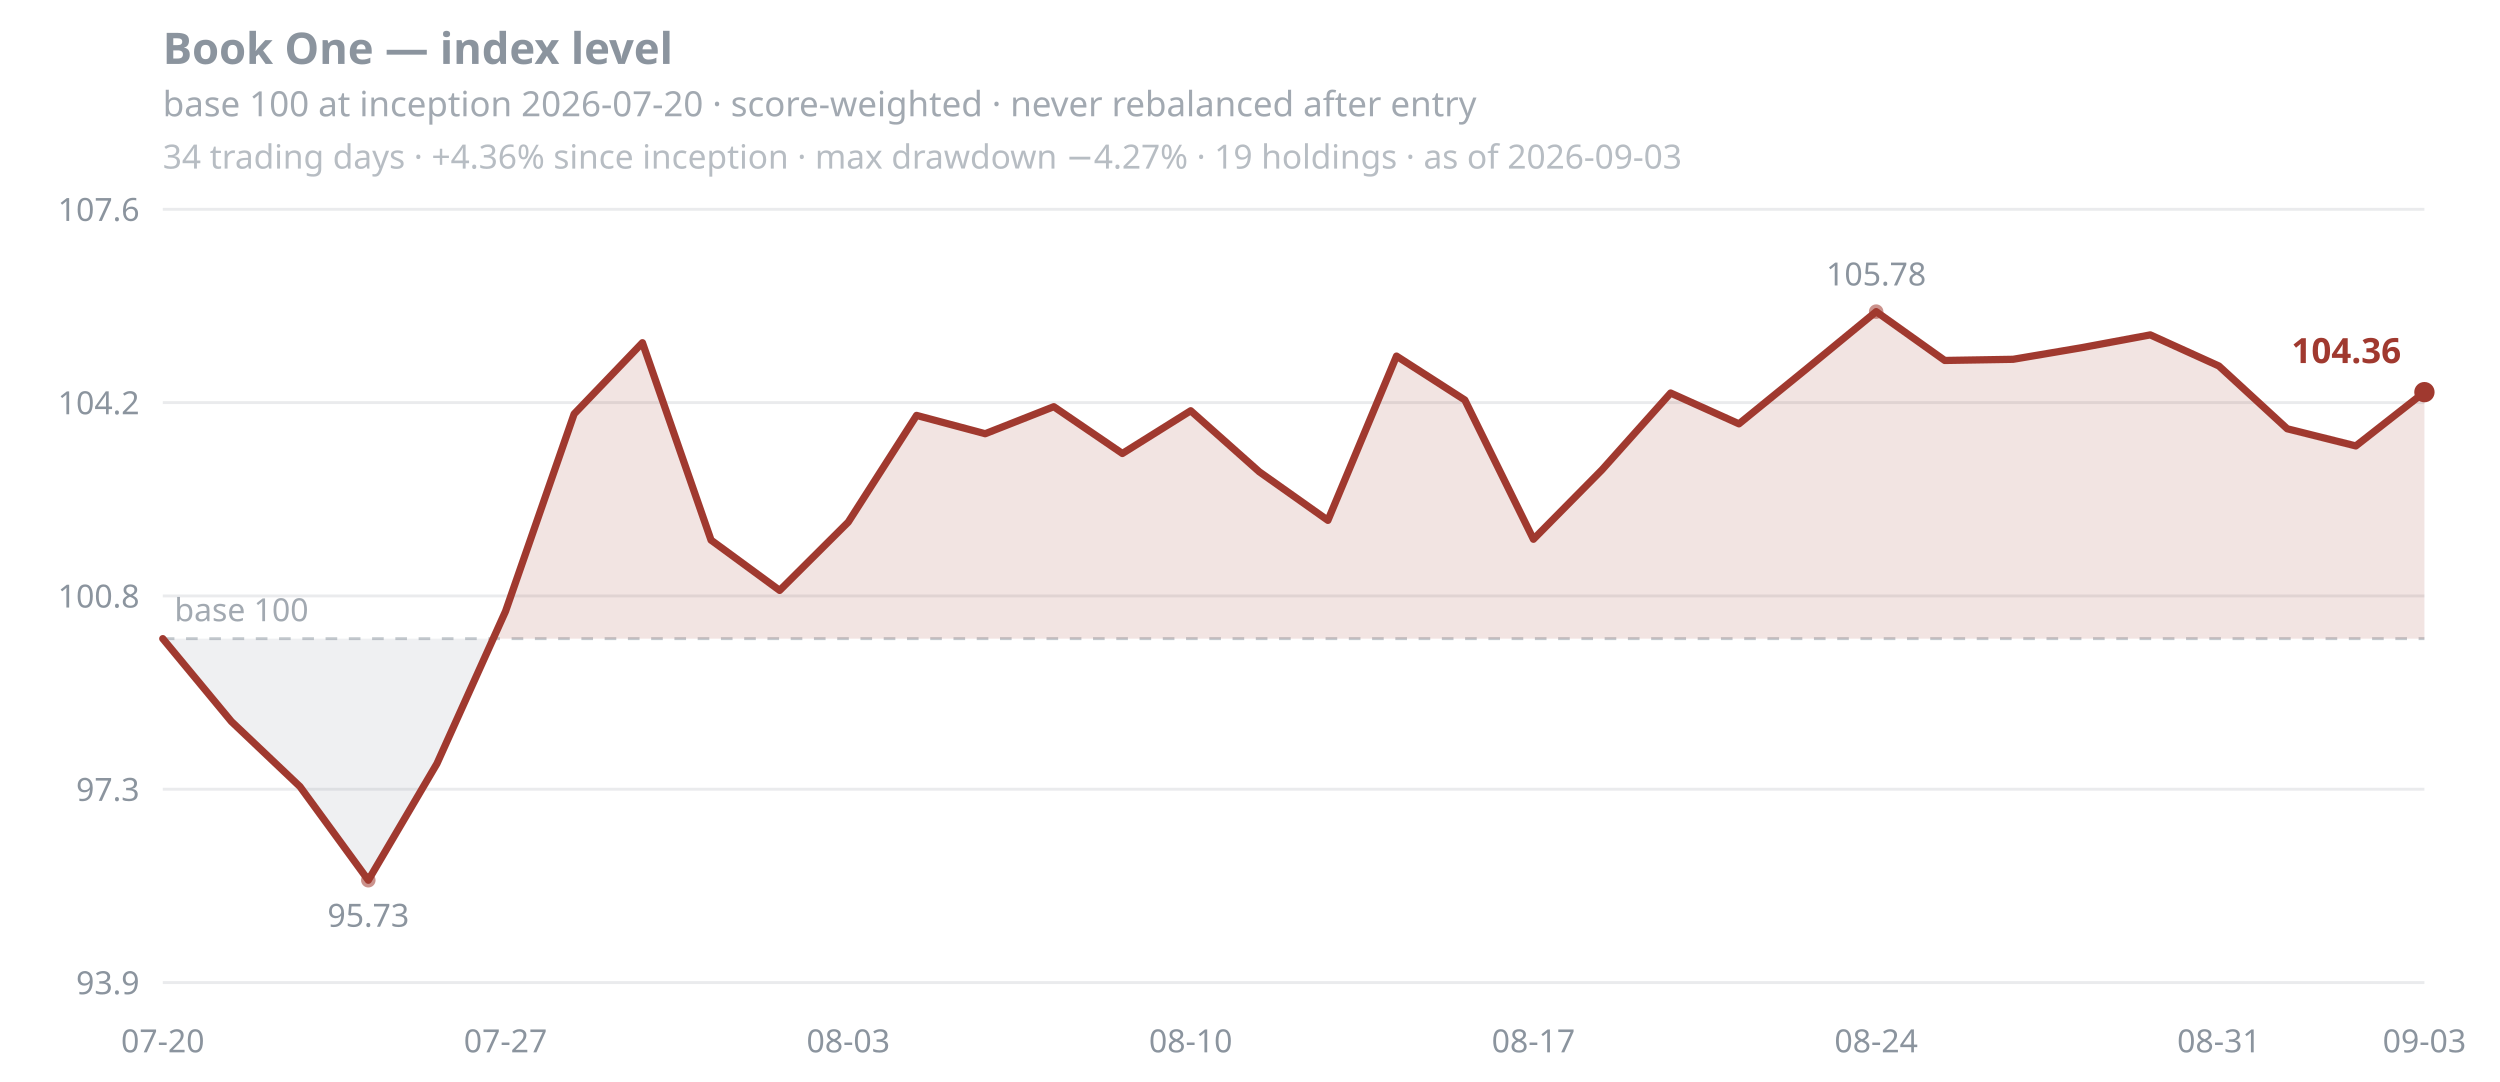
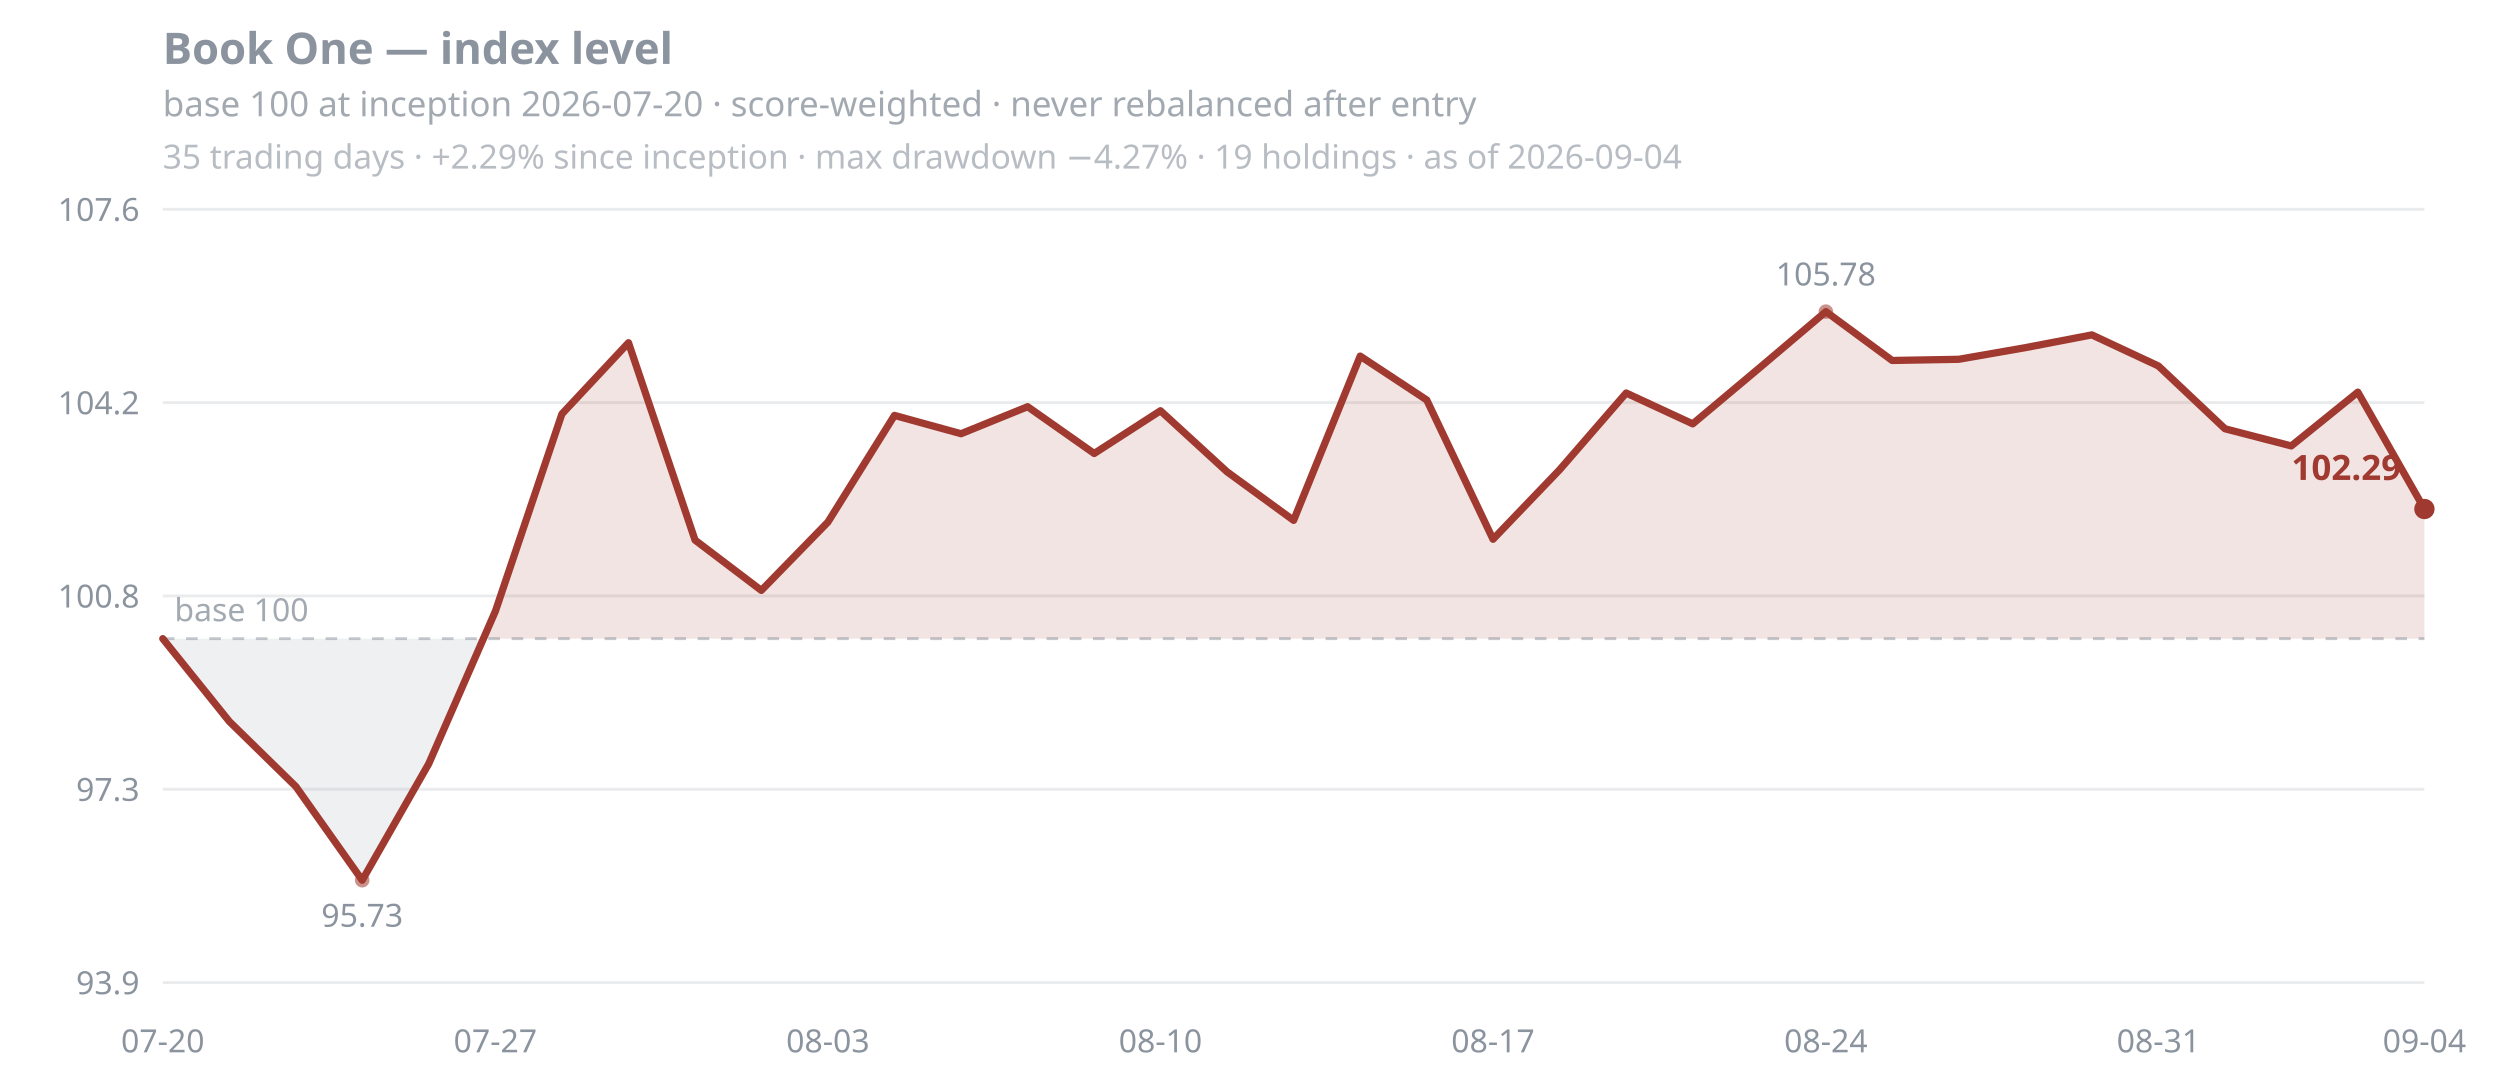
<svg xmlns="http://www.w3.org/2000/svg" viewBox="0 0 860 372" font-family="ui-sans-serif,system-ui,sans-serif">
  <text x="56" y="22" font-size="15" font-weight="600" fill="#8b949e">Book One — index level</text>
  <text x="56" y="40" font-size="12" fill="#8b949e" opacity="0.8">base 100 at inception 2026-07-20 · score-weighted · never rebalanced after entry</text>
-   <text x="56" y="58" font-size="11.5" fill="#8b949e" opacity="0.62">34 trading days · +4.36% since inception · max drawdown −4.27% · 19 holdings · as of 2026-09-03</text>
+   <text x="56" y="58" font-size="11.5" fill="#8b949e" opacity="0.62">35 trading days · +2.29% since inception · max drawdown −4.27% · 19 holdings · as of 2026-09-04</text>
  <line x1="56" y1="338.0" x2="834" y2="338.0" stroke="#8b949e" stroke-opacity="0.18" />
  <text x="48" y="342.0" font-size="11" fill="#8b949e" text-anchor="end">93.9</text>
  <line x1="56" y1="271.5" x2="834" y2="271.5" stroke="#8b949e" stroke-opacity="0.18" />
  <text x="48" y="275.5" font-size="11" fill="#8b949e" text-anchor="end">97.3</text>
  <line x1="56" y1="205.0" x2="834" y2="205.0" stroke="#8b949e" stroke-opacity="0.18" />
  <text x="48" y="209.0" font-size="11" fill="#8b949e" text-anchor="end">100.8</text>
  <line x1="56" y1="138.5" x2="834" y2="138.5" stroke="#8b949e" stroke-opacity="0.18" />
  <text x="48" y="142.5" font-size="11" fill="#8b949e" text-anchor="end">104.2</text>
  <line x1="56" y1="72.0" x2="834" y2="72.0" stroke="#8b949e" stroke-opacity="0.18" />
  <text x="48" y="76.0" font-size="11" fill="#8b949e" text-anchor="end">107.6</text>
  <line x1="56" y1="219.7" x2="834" y2="219.7" stroke="#8b949e" stroke-opacity="0.5" stroke-dasharray="4 4" />
  <text x="60" y="213.7" font-size="11" fill="#8b949e" text-anchor="start" opacity="0.8">base 100</text>
  <text x="56.0" y="362" font-size="11" fill="#8b949e" text-anchor="middle">07-20</text>
-   <text x="173.9" y="362" font-size="11" fill="#8b949e" text-anchor="middle">07-27</text>
-   <text x="291.8" y="362" font-size="11" fill="#8b949e" text-anchor="middle">08-03</text>
-   <text x="409.6" y="362" font-size="11" fill="#8b949e" text-anchor="middle">08-10</text>
-   <text x="527.5" y="362" font-size="11" fill="#8b949e" text-anchor="middle">08-17</text>
-   <text x="645.4" y="362" font-size="11" fill="#8b949e" text-anchor="middle">08-24</text>
-   <text x="763.3" y="362" font-size="11" fill="#8b949e" text-anchor="middle">08-31</text>
-   <text x="834.0" y="362" font-size="11" fill="#8b949e" text-anchor="middle">09-03</text>
+   <text x="170.4" y="362" font-size="11" fill="#8b949e" text-anchor="middle">07-27</text>
+   <text x="284.8" y="362" font-size="11" fill="#8b949e" text-anchor="middle">08-03</text>
+   <text x="399.2" y="362" font-size="11" fill="#8b949e" text-anchor="middle">08-10</text>
+   <text x="513.6" y="362" font-size="11" fill="#8b949e" text-anchor="middle">08-17</text>
+   <text x="628.1" y="362" font-size="11" fill="#8b949e" text-anchor="middle">08-24</text>
+   <text x="742.5" y="362" font-size="11" fill="#8b949e" text-anchor="middle">08-31</text>
+   <text x="834.0" y="362" font-size="11" fill="#8b949e" text-anchor="middle">09-04</text>
  <defs>
    <clipPath id="above">
      <rect x="56" y="72" width="778" height="147.7" />
    </clipPath>
    <clipPath id="below">
      <rect x="56" y="219.7" width="778" height="118.3" />
    </clipPath>
  </defs>
-   <polygon points="56.0,219.7 56.0,219.7 79.6,248.2 103.2,270.6 126.7,302.8 150.3,262.7 173.9,210.3 197.5,142.4 221.0,117.9 244.6,185.8 268.2,203.1 291.8,179.6 315.3,142.9 338.9,149.2 362.5,139.9 386.1,156.0 409.6,141.3 433.2,162.3 456.8,179.0 480.4,122.5 503.9,137.6 527.5,185.5 551.1,161.6 574.7,135.2 598.2,145.8 621.8,126.6 645.4,107.2 669.0,124.0 692.5,123.6 716.1,119.6 739.7,115.2 763.3,125.9 786.8,147.5 810.4,153.4 834.0,134.9 834.0,219.7" fill="#a0392f" fill-opacity="0.14" clip-path="url(#above)" />
-   <polygon points="56.0,219.7 56.0,219.7 79.6,248.2 103.2,270.6 126.7,302.8 150.3,262.7 173.9,210.3 197.5,142.4 221.0,117.9 244.6,185.8 268.2,203.1 291.8,179.6 315.3,142.9 338.9,149.2 362.5,139.9 386.1,156.0 409.6,141.3 433.2,162.3 456.8,179.0 480.4,122.5 503.9,137.6 527.5,185.5 551.1,161.6 574.7,135.2 598.2,145.8 621.8,126.6 645.4,107.2 669.0,124.0 692.5,123.6 716.1,119.6 739.7,115.2 763.3,125.9 786.8,147.5 810.4,153.4 834.0,134.9 834.0,219.7" fill="#8b949e" fill-opacity="0.14" clip-path="url(#below)" />
-   <polyline points="56.0,219.7 79.6,248.2 103.2,270.6 126.7,302.8 150.3,262.7 173.9,210.3 197.5,142.4 221.0,117.9 244.6,185.8 268.2,203.1 291.8,179.6 315.3,142.9 338.9,149.2 362.5,139.9 386.1,156.0 409.6,141.3 433.2,162.3 456.8,179.0 480.4,122.5 503.9,137.6 527.5,185.5 551.1,161.6 574.7,135.2 598.2,145.8 621.8,126.6 645.4,107.2 669.0,124.0 692.5,123.6 716.1,119.6 739.7,115.2 763.3,125.9 786.8,147.5 810.4,153.4 834.0,134.9" fill="none" stroke="#a0392f" stroke-width="2.5" stroke-linejoin="round" stroke-linecap="round" />
-   <circle cx="126.7" cy="302.8" r="2.5" fill="#a0392f" fill-opacity="0.55" />
-   <text x="126.7" y="318.8" font-size="11" fill="#8b949e" text-anchor="middle">95.73</text>
-   <circle cx="645.4" cy="107.2" r="2.5" fill="#a0392f" fill-opacity="0.55" />
-   <text x="645.4" y="98.2" font-size="11" fill="#8b949e" text-anchor="middle">105.78</text>
-   <circle cx="834.0" cy="134.9" r="3.5" fill="#a0392f" />
-   <text x="826.0" y="124.9" font-size="12" font-weight="600" fill="#a0392f" text-anchor="end">104.36</text>
+   <polygon points="56.0,219.7 56.0,219.7 78.9,248.2 101.8,270.6 124.6,302.8 147.5,262.7 170.4,210.3 193.3,142.4 216.2,117.9 239.1,185.8 261.9,203.1 284.8,179.6 307.7,142.9 330.6,149.2 353.5,139.9 376.4,156.0 399.2,141.3 422.1,162.3 445.0,179.0 467.9,122.5 490.8,137.6 513.6,185.5 536.5,161.6 559.4,135.2 582.3,145.8 605.2,126.6 628.1,107.2 650.9,124.0 673.8,123.6 696.7,119.6 719.6,115.2 742.5,125.9 765.4,147.5 788.2,153.4 811.1,134.9 834.0,175.1 834.0,219.7" fill="#a0392f" fill-opacity="0.14" clip-path="url(#above)" />
+   <polygon points="56.0,219.7 56.0,219.7 78.9,248.2 101.8,270.6 124.6,302.8 147.5,262.7 170.4,210.3 193.3,142.4 216.2,117.9 239.1,185.8 261.9,203.1 284.8,179.6 307.7,142.9 330.6,149.2 353.5,139.9 376.4,156.0 399.2,141.3 422.1,162.3 445.0,179.0 467.9,122.5 490.8,137.6 513.6,185.5 536.5,161.6 559.4,135.2 582.3,145.8 605.2,126.6 628.1,107.2 650.9,124.0 673.8,123.6 696.7,119.6 719.6,115.2 742.5,125.9 765.4,147.5 788.2,153.4 811.1,134.9 834.0,175.1 834.0,219.7" fill="#8b949e" fill-opacity="0.14" clip-path="url(#below)" />
+   <polyline points="56.0,219.7 78.9,248.2 101.8,270.6 124.6,302.8 147.5,262.7 170.4,210.3 193.3,142.4 216.2,117.9 239.1,185.8 261.9,203.1 284.8,179.6 307.7,142.9 330.6,149.2 353.5,139.9 376.4,156.0 399.2,141.3 422.1,162.3 445.0,179.0 467.9,122.5 490.8,137.6 513.6,185.5 536.5,161.6 559.4,135.2 582.3,145.8 605.2,126.6 628.1,107.2 650.9,124.0 673.8,123.6 696.7,119.6 719.6,115.2 742.5,125.9 765.4,147.5 788.2,153.4 811.1,134.9 834.0,175.1" fill="none" stroke="#a0392f" stroke-width="2.5" stroke-linejoin="round" stroke-linecap="round" />
+   <circle cx="124.6" cy="302.8" r="2.5" fill="#a0392f" fill-opacity="0.55" />
+   <text x="124.6" y="318.8" font-size="11" fill="#8b949e" text-anchor="middle">95.73</text>
+   <circle cx="628.1" cy="107.2" r="2.5" fill="#a0392f" fill-opacity="0.55" />
+   <text x="628.1" y="98.2" font-size="11" fill="#8b949e" text-anchor="middle">105.78</text>
+   <circle cx="834.0" cy="175.1" r="3.5" fill="#a0392f" />
+   <text x="826.0" y="165.1" font-size="12" font-weight="600" fill="#a0392f" text-anchor="end">102.29</text>
</svg>
